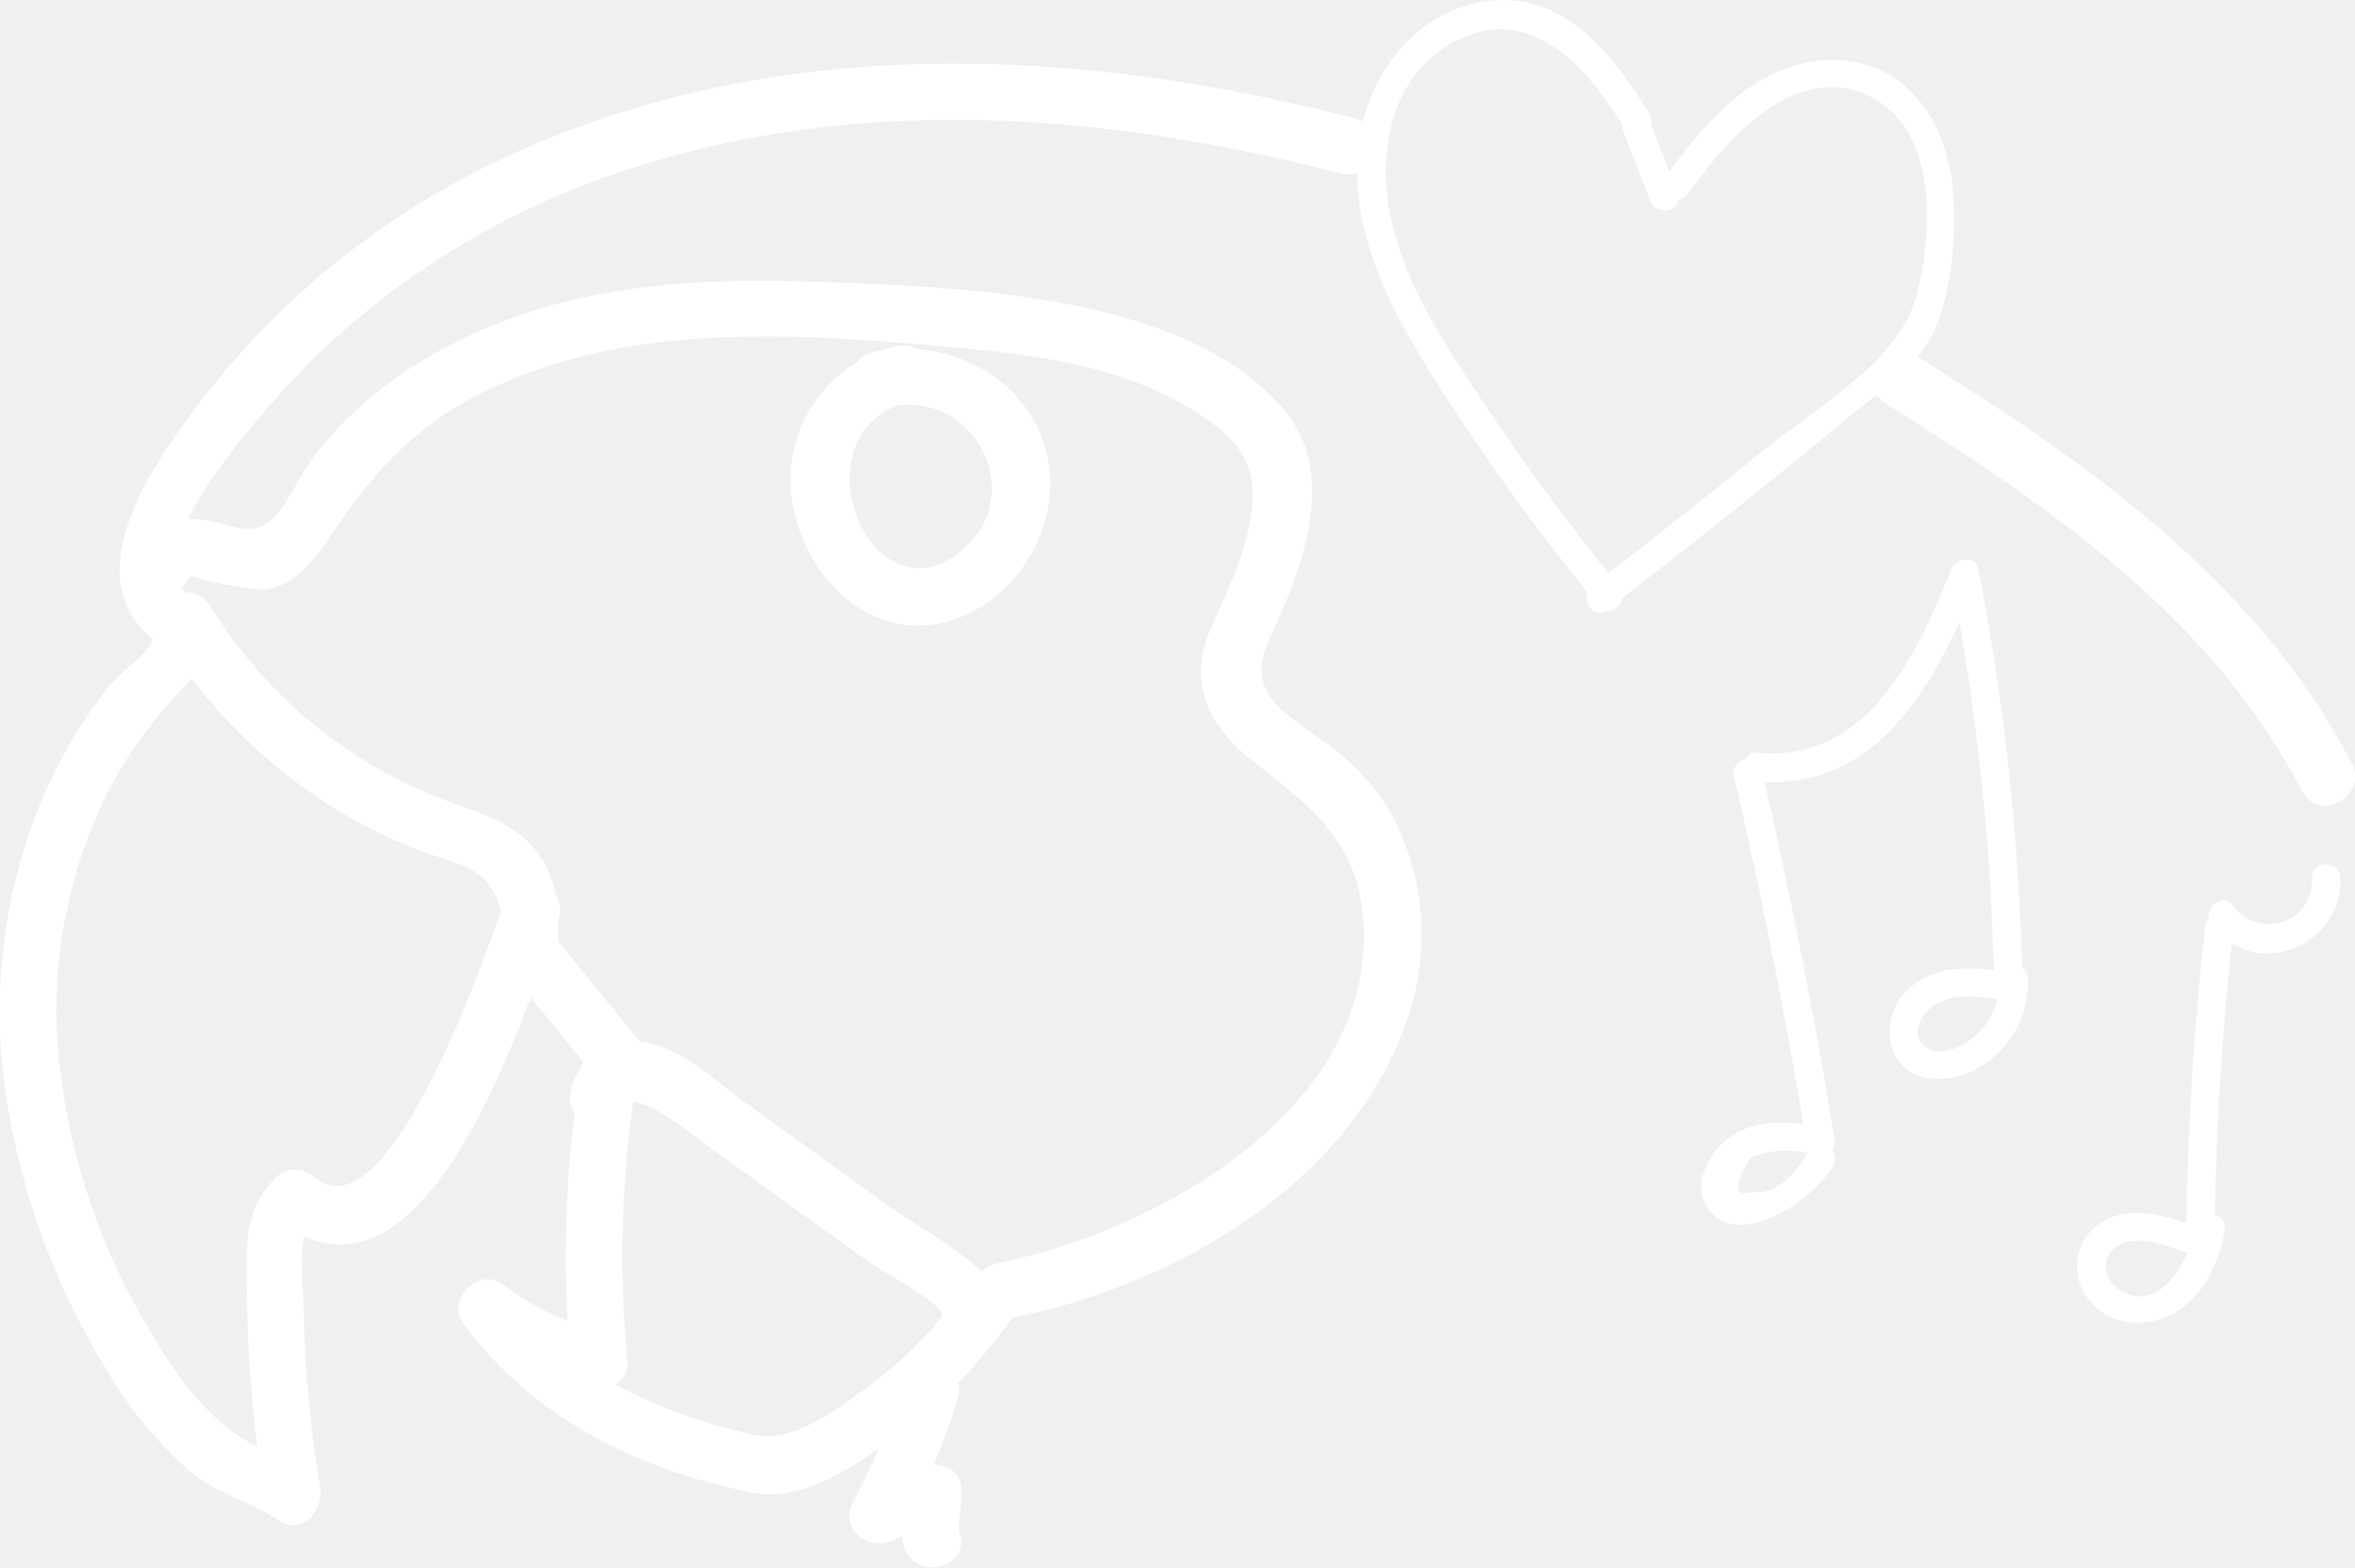
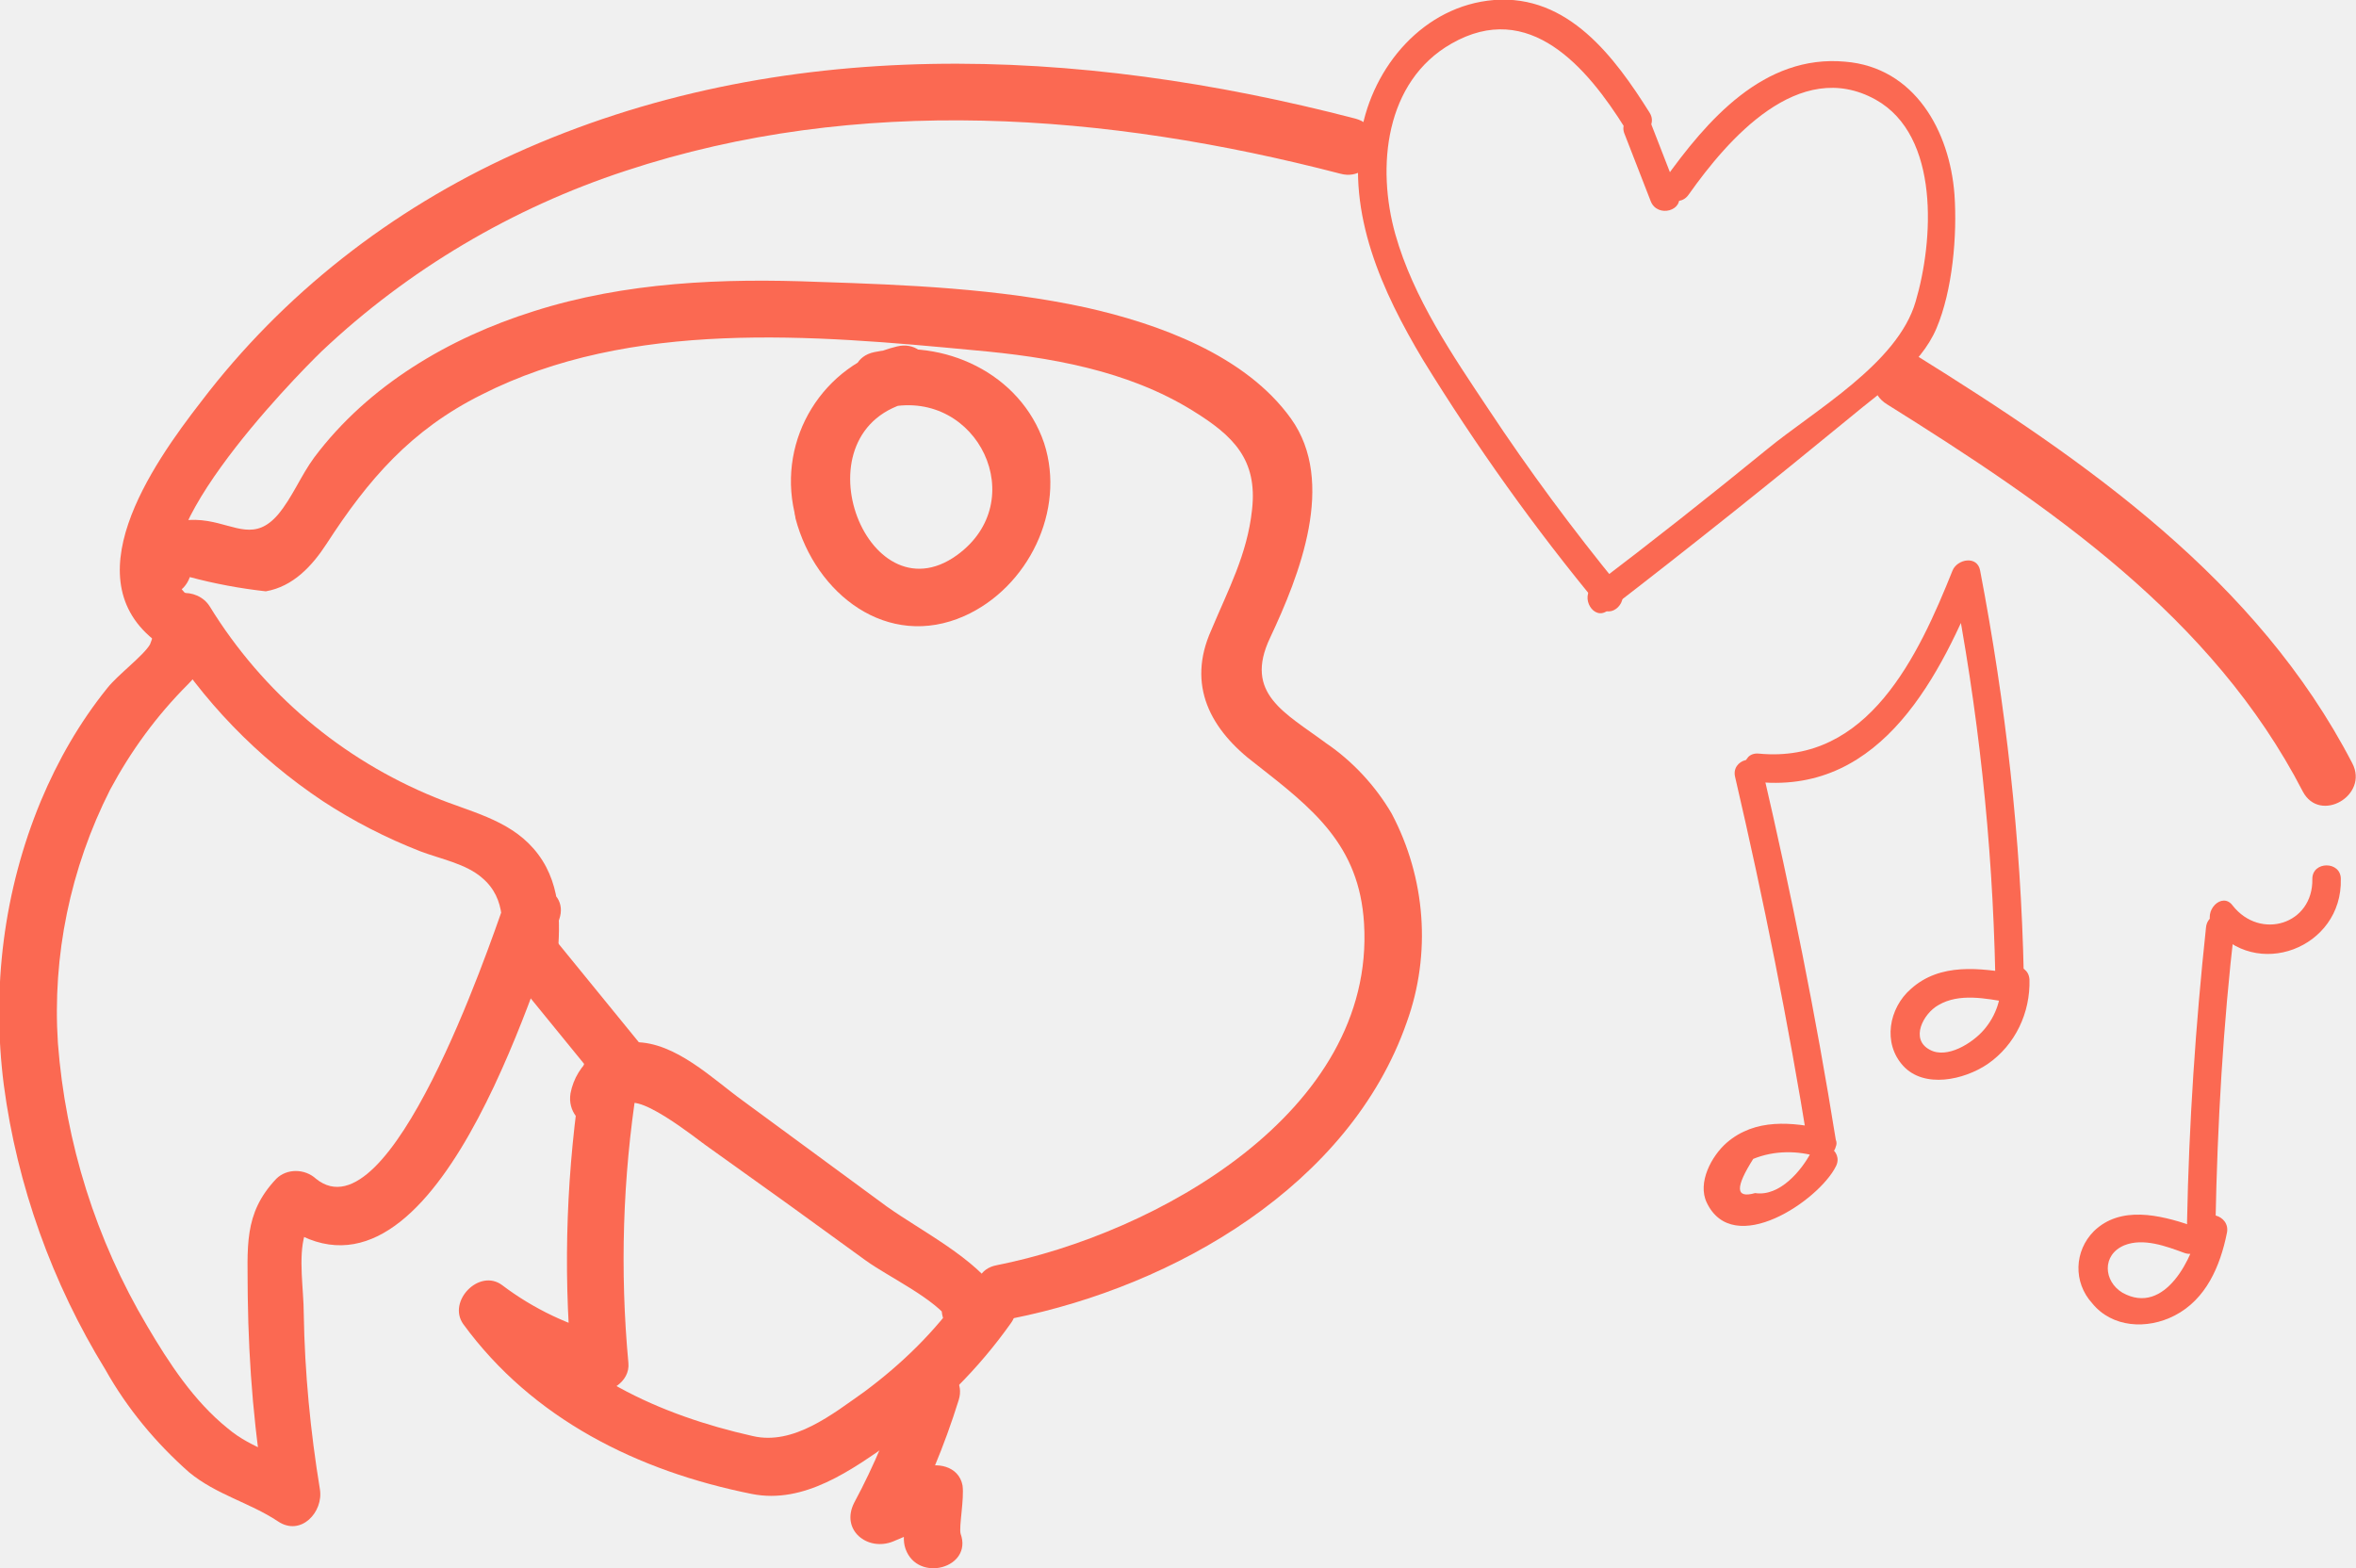
- <svg xmlns="http://www.w3.org/2000/svg" id="Layer_1" data-name="Layer 1" viewBox="0 0 248.22 165.25">
-   <path d="M93.54,227.2c.4-4.15.39-8.4-2.48-11.72-2.66-3.06-6.76-3.95-10.38-5.39A49.74,49.74,0,0,1,57,190c-1.31-2.1-4.89-1.89-5.49.71a13.35,13.35,0,0,1-.77,3.34c-.68,1.19-3.44,3.22-4.51,4.57a51,51,0,0,0-7,11.9,58.5,58.5,0,0,0-3.92,29.86,76.8,76.8,0,0,0,10.67,30,42.6,42.6,0,0,0,8.81,10.82c2.92,2.43,6.41,3.21,9.42,5.24,2.39,1.61,4.8-1,4.4-3.39a127.28,127.28,0,0,1-1.74-18.48c0-2.54-.55-5.88.12-8.31-.2.73-.11-.45-.12-.41,0-.19,1-1.06,1.23-1.28H63.87c15.72,12.79,26.42-21.91,29.85-31.54,1.3-3.64-4.5-5.21-5.79-1.59-1.6,4.51-12,35.22-19.82,28.89a3.06,3.06,0,0,0-4.24,0c-3.53,3.68-3,7.24-3,12.39a136.7,136.7,0,0,0,2,21.93l4.41-3.39c-2.72-1.83-5.88-2.43-8.48-4.57-3.59-2.94-6.2-6.86-8.49-10.84A68.64,68.64,0,0,1,40.91,236a51.38,51.38,0,0,1,5.47-26.69,48,48,0,0,1,8.18-11.07c1.86-1.92,2.14-3.41,2.73-6l-5.48.71a56.77,56.77,0,0,0,17,17.6,54.21,54.21,0,0,0,10.28,5.27c2.11.82,4.81,1.28,6.54,2.8,2.55,2.25,2.21,5.4,1.91,8.52-.37,3.84,5.64,3.82,6,0Z" transform="translate(-34.85 -126.14)" style="fill:#fff" />
-   <path d="M100.69,243c.41-2.76,8.14,3.5,8.56,3.81l8.75,6.32,8,5.75c2.49,1.8,7.28,4,9,6.55L136,261.3l-.33.23,3.64.47-.24-.21L137,266.91h1.69l-2.59-4.51a44.19,44.19,0,0,1-10.21,10.26c-3.43,2.42-7.51,5.66-11.79,4.71-9.76-2.17-19.29-6.53-25.31-14.82l-4.1,4.11a35.86,35.86,0,0,0,12.5,5.91c1.73.45,4-.9,3.79-2.9a117.09,117.09,0,0,1,.87-29.15c.59-3.77-5.19-5.4-5.79-1.59a123.61,123.61,0,0,0-1.08,30.74l3.8-2.89a31.19,31.19,0,0,1-11.06-5.3c-2.38-1.75-5.84,1.72-4.11,4.1,7.29,10,18.43,15.51,30.39,17.89,5.48,1.09,10.52-2.53,14.92-5.63a52.25,52.25,0,0,0,12.36-12.42c1.38-1.91-.49-4.49-2.59-4.51H137a3,3,0,0,0-2.12,5.12l.24.22a3.06,3.06,0,0,0,3.63.47l.33-.24a3,3,0,0,0,1.07-4.1c-2.58-3.89-8.15-6.56-11.9-9.28l-15.13-10.92c-3.23-2.33-7.11-6.22-11.4-6.24a6.6,6.6,0,0,0-6.77,5.44c-.56,3.78,5.22,5.41,5.79,1.6Z" transform="translate(-34.85 -126.14)" style="fill:#fff" />
-   <path d="M233.67,168.73c17.12,10.73,34.29,22.45,43.85,40.85,1.78,3.43,7,.4,5.18-3-10-19.29-28-31.75-46-43-3.29-2.06-6.3,3.13-3,5.18Z" transform="translate(-34.85 -126.14)" style="fill:#fff" />
-   <path d="M54.83,189c-6.93-4.77,11-23.08,13.93-25.9a84.85,84.85,0,0,1,32-19c24.51-8.14,50.69-6.08,75.33.31,3.74,1,5.34-4.81,1.6-5.78-29.2-7.58-60.62-9-88.65,3.66A86.32,86.32,0,0,0,56,168.44c-5.13,6.72-13.86,19.07-4.19,25.73,3.19,2.2,6.19-3,3-5.18Z" transform="translate(-34.85 -126.14)" style="fill:#fff" />
-   <path d="M88.67,228.69l9.7,11.91c2.44,3,6.66-1.27,4.24-4.24l-9.7-11.92c-2.44-3-6.66,1.28-4.24,4.25Z" transform="translate(-34.85 -126.14)" style="fill:#fff" />
-   <path d="M130,272.13a72.52,72.52,0,0,1-5.22,12.32c-1.52,2.85,1.45,5.24,4.11,4.11l5.87-2.5-4.41-1.8c.31,1.68-.77,3.4-.16,5.09,1.29,3.61,7.09,2,5.78-1.6-.25-.69.43-3.67.17-5.08-.4-2.11-2.8-2.48-4.41-1.79l-5.87,2.5,4.11,4.1a80.4,80.4,0,0,0,5.81-13.76c1.17-3.68-4.62-5.26-5.78-1.59Z" transform="translate(-34.85 -126.14)" style="fill:#fff" />
-   <path d="M141.56,265.07c17-3.37,35.47-14,41.52-31.17a27.09,27.09,0,0,0-1.6-22,24,24,0,0,0-6.91-7.45c-4.31-3.17-8.66-5.16-5.86-11.08,3.12-6.58,7-16.43,2.16-23.12s-14-10-21.6-11.66c-9.2-2-18.86-2.4-28.23-2.74-10-.36-20.35,0-30,3.06-8.93,2.83-17.38,7.84-23.12,15.37-1.41,1.85-2.35,4.24-3.84,6-2.43,2.83-4.36,1.23-7.36.72-3.58-.6-6.49.86-7.71,4.26-1.3,3.64,4.49,5.21,5.79,1.6a44.42,44.42,0,0,0,8,1.49c2.9-.5,4.87-2.7,6.41-5,4.45-6.76,8.9-12,16.28-15.7,15.7-8,35-6.29,51.93-4.69,7.94.74,16.22,2.13,23.12,6.39,4.2,2.58,6.82,5.15,6.25,10.37-.52,4.71-2.46,8.44-4.33,12.7-2.57,5.83-.06,10.49,4.66,14.15,6.05,4.7,10.95,8.48,11.44,16.78,1.19,19.92-22,32.66-38.67,36-3.78.75-2.18,6.53,1.6,5.78Z" transform="translate(-34.85 -126.14)" style="fill:#fff" />
-   <path d="M129.32,162.64a14.52,14.52,0,0,0-10.62,18.05c2.09,8,9.65,13.92,17.82,10.34,6.74-3,10.7-11.1,8.35-18.17-2.47-7.41-10.56-11.15-17.89-9.63-3.78.78-2.18,6.57,1.59,5.78,9.28-1.92,15,9.9,7.08,15.6-9.59,6.92-17.18-13.38-4.73-16.19,3.76-.84,2.17-6.63-1.6-5.78Z" transform="translate(-34.85 -126.14)" style="fill:#fff" />
-   <path d="M208.67,138.07c-3.7-5.94-8.58-12.54-16.43-11.88-7.42.61-12.77,6.95-14,14-1.52,8.57,2.17,16.72,6.53,23.87a233.3,233.3,0,0,0,18.61,26c1.22,1.5,3.34-.63,2.12-2.12-4.9-6-9.54-12.23-13.84-18.68-3.82-5.74-7.92-11.72-9.81-18.43-2-7.08-1.08-16.08,5.93-20.09,8.22-4.71,14.3,2.47,18.29,8.89,1,1.63,3.62.13,2.6-1.52Z" transform="translate(-34.85 -126.14)" style="fill:#fff" />
-   <path d="M204.28,190.4q13-10,25.59-20.41c3.24-2.69,7.31-5.32,9-9.31s2.17-9.77,1.86-14.14c-.48-6.68-4.2-13.36-11.49-14-8.59-.76-14.56,6.22-19.06,12.53-1.13,1.57,1.47,3.07,2.59,1.51,4.1-5.75,11.58-14.54,19.67-10,6.83,3.79,6.11,14.92,4.24,21.26-1.93,6.5-10.57,11.42-15.6,15.5q-9.07,7.38-18.36,14.51c-1.51,1.16,0,3.77,1.51,2.59Z" transform="translate(-34.85 -126.14)" style="fill:#fff" />
-   <path d="M206,140.12l2.8,7.21c.69,1.78,3.59,1,2.89-.79l-2.8-7.22c-.69-1.78-3.59-1-2.89.8Z" transform="translate(-34.85 -126.14)" style="fill:#fff" />
-   <path d="M220.12,208.5c13,1.21,19.24-11.31,23.29-21.5h-2.89A251.51,251.51,0,0,1,245,228.77c.05,1.93,3.05,1.94,3,0a254.79,254.79,0,0,0-4.62-42.57c-.31-1.61-2.4-1.22-2.89,0-3.58,9-8.86,20.38-20.4,19.3-1.92-.18-1.91,2.82,0,3Z" transform="translate(-34.85 -126.14)" style="fill:#fff" />
-   <path d="M217.62,208q4.49,19.32,7.68,38.91l1.85-1.84c-3.58-.77-7.55-1.16-10.53,1.41-1.63,1.4-3.15,4.17-2.14,6.34,2.77,5.93,11.78-.25,13.6-3.83.87-1.72-1.72-3.24-2.59-1.51-1,1.94-3.31,4.74-5.87,4.32-2.08.58-2.15-.64-.19-3.65a10.23,10.23,0,0,1,6.92-.19,1.52,1.52,0,0,0,1.85-1.84q-3.19-19.59-7.69-38.92c-.44-1.88-3.33-1.09-2.89.8Z" transform="translate(-34.85 -126.14)" style="fill:#fff" />
-   <path d="M247.13,228.76c-3.73-.64-7.95-1.17-11,1.55-2.31,2-3,5.72-.78,8.12s6.4,1.54,8.88-.22a10.38,10.38,0,0,0,4.36-8.93c-.09-1.92-3.09-1.93-3,0a7.33,7.33,0,0,1-1.78,5.3c-1.2,1.38-3.89,3.14-5.74,2.13-2.14-1.15-.73-3.83.86-4.73,2.25-1.26,5-.74,7.44-.33,1.88.33,2.69-2.56.79-2.89Z" transform="translate(-34.85 -126.14)" style="fill:#fff" />
-   <path d="M267.28,223.8q-1.72,15.51-2,31.09c0,1.93,3,1.93,3,0q.26-15.6,2-31.09c.21-1.91-2.79-1.9-3,0Z" transform="translate(-34.85 -126.14)" style="fill:#fff" />
-   <path d="M268,223.74c4.55,5.84,13.68,2.29,13.54-5,0-1.93-3-1.94-3,0,.09,4.83-5.55,6.51-8.42,2.83-1.19-1.53-3.3.61-2.12,2.12Z" transform="translate(-34.85 -126.14)" style="fill:#fff" />
-   <path d="M265.63,255.2c-3.29-1.15-7.38-2.15-10.23.55a5.55,5.55,0,0,0-.22,7.63c2.15,2.58,5.81,2.8,8.66,1.29,3.27-1.74,4.83-5.25,5.5-8.72.36-1.89-2.53-2.7-2.9-.8-.62,3.25-3.6,9.64-8.07,7.08-2.05-1.17-2.17-4,.18-5,2-.8,4.35.15,6.28.83s2.61-2.26.8-2.9Z" transform="translate(-34.85 -126.14)" style="fill:#fff" />
+ <svg xmlns="http://www.w3.org/2000/svg" version="1.1" id="Layer_1" x="0px" y="0px" viewBox="0 0 248.2 165.2" style="enable-background:new 0 0 248.2 165.2;" xml:space="preserve">
+   <style type="text/css">
+ 	.st0{fill:#FB6952;}
+ </style>
+   <path class="st0" d="M58.7,101.1c0.4-4.1,0.4-8.4-2.5-11.7c-2.7-3.1-6.8-3.9-10.4-5.4c-9.8-4-18.1-11-23.7-20.1  c-1.3-2.1-4.9-1.9-5.5,0.7c-0.1,1.1-0.4,2.3-0.8,3.3c-0.7,1.2-3.4,3.2-4.5,4.6c-2.9,3.6-5.2,7.6-7,11.9c-3.9,9.4-5.2,19.7-3.9,29.9  c1.4,10.6,5.1,20.9,10.7,30c2.3,4.1,5.3,7.7,8.8,10.8c2.9,2.4,6.4,3.2,9.4,5.2c2.4,1.6,4.8-1,4.4-3.4c-1-6.1-1.6-12.3-1.7-18.5  c0-2.5-0.6-5.9,0.1-8.3c-0.2,0.7-0.1-0.4-0.1-0.4c0-0.2,1-1.1,1.2-1.3H29c15.7,12.8,26.4-21.9,29.9-31.5c1.3-3.6-4.5-5.2-5.8-1.6  c-1.6,4.5-12,35.2-19.8,28.9c-1.2-1.1-3.1-1.1-4.2,0c-3.5,3.7-3,7.2-3,12.4c0.1,7.4,0.7,14.7,2,21.9l4.4-3.4  c-2.7-1.8-5.9-2.4-8.5-4.6c-3.6-2.9-6.2-6.9-8.5-10.8c-5.4-9.1-8.6-19.3-9.4-29.8c-0.6-9.2,1.3-18.4,5.5-26.7  c2.2-4.1,4.9-7.8,8.2-11.1c1.9-1.9,2.1-3.4,2.7-6L17,66.8c4.3,7,10.1,13,17,17.6c3.2,2.1,6.7,3.9,10.3,5.3c2.1,0.8,4.8,1.3,6.5,2.8  c2.6,2.2,2.2,5.4,1.9,8.5C52.3,104.8,58.3,104.8,58.7,101.1L58.7,101.1z" />
+   <path class="st0" d="M65.8,116.9c0.4-2.8,8.1,3.5,8.6,3.8l8.8,6.3l8,5.8c2.5,1.8,7.3,4,9,6.5l1-4.1l-0.3,0.2l3.6,0.5l-0.2-0.2  l-2.1,5.1h1.7l-2.6-4.5c-2.8,4-6.3,7.4-10.2,10.3c-3.4,2.4-7.5,5.7-11.8,4.7c-9.8-2.2-19.3-6.5-25.3-14.8l-4.1,4.1  c3.7,2.8,8,4.8,12.5,5.9c1.7,0.5,4-0.9,3.8-2.9c-0.9-9.7-0.6-19.5,0.9-29.1c0.6-3.8-5.2-5.4-5.8-1.6c-1.6,10.2-2,20.5-1.1,30.7  l3.8-2.9c-4-1-7.8-2.8-11.1-5.3c-2.4-1.8-5.8,1.7-4.1,4.1c7.3,10,18.4,15.5,30.4,17.9c5.5,1.1,10.5-2.5,14.9-5.6  c4.8-3.4,9-7.6,12.4-12.4c1.4-1.9-0.5-4.5-2.6-4.5h-1.7c-1.7,0-3,1.3-3,3c0,0.8,0.3,1.6,0.9,2.1l0.2,0.2c1,0.9,2.4,1.1,3.6,0.5  l0.3-0.2c1.4-0.8,1.9-2.7,1.1-4.1c-2.6-3.9-8.1-6.6-11.9-9.3L78.3,116c-3.2-2.3-7.1-6.2-11.4-6.2c-3.3-0.1-6.2,2.2-6.8,5.4  C59.5,119,65.3,120.6,65.8,116.9L65.8,116.9z" />
+   <path class="st0" d="M198.8,42.6c17.1,10.7,34.3,22.4,43.8,40.8c1.8,3.4,7,0.4,5.2-3c-10-19.3-28-31.8-46-43  C198.6,35.4,195.5,40.6,198.8,42.6L198.8,42.6z" />
+   <path class="st0" d="M20,62.9C13.1,58.1,31,39.8,33.9,37c9.1-8.6,20.1-15.1,32-19c24.5-8.1,50.7-6.1,75.3,0.3c3.7,1,5.3-4.8,1.6-5.8  c-29.2-7.6-60.6-9-88.6,3.7c-13,5.9-24.4,14.8-33,26.1C16,49,7.3,61.4,17,68C20.2,70.2,23.2,65,20,62.9L20,62.9z" />
+   <path class="st0" d="M53.8,102.6l9.7,11.9c2.4,3,6.7-1.3,4.2-4.2l-9.7-11.9C55.6,95.3,51.4,99.6,53.8,102.6z" />
+   <path class="st0" d="M95.2,146c-1.4,4.3-3.1,8.4-5.2,12.3c-1.5,2.9,1.4,5.2,4.1,4.1l5.9-2.5l-4.4-1.8c0.3,1.7-0.8,3.4-0.2,5.1  c1.3,3.6,7.1,2,5.8-1.6c-0.2-0.7,0.4-3.7,0.2-5.1c-0.4-2.1-2.8-2.5-4.4-1.8l-5.9,2.5l4.1,4.1c2.4-4.4,4.3-9,5.8-13.8  C102.1,143.9,96.3,142.3,95.2,146L95.2,146z" />
+   <path class="st0" d="M106.7,138.9c17-3.4,35.5-14,41.5-31.2c2.6-7.2,2-15.2-1.6-22c-1.7-2.9-4.1-5.5-6.9-7.4  c-4.3-3.2-8.7-5.2-5.9-11.1c3.1-6.6,7-16.4,2.2-23.1s-14-10-21.6-11.7c-9.2-2-18.9-2.4-28.2-2.7c-10-0.4-20.3,0-30,3.1  c-8.9,2.8-17.4,7.8-23.1,15.4c-1.4,1.9-2.3,4.2-3.8,6c-2.4,2.8-4.4,1.2-7.4,0.7c-3.6-0.6-6.5,0.9-7.7,4.3c-1.3,3.6,4.5,5.2,5.8,1.6  c2.6,0.7,5.3,1.2,8,1.5c2.9-0.5,4.9-2.7,6.4-5c4.4-6.8,8.9-12,16.3-15.7c15.7-8,35-6.3,51.9-4.7c7.9,0.7,16.2,2.1,23.1,6.4  c4.2,2.6,6.8,5.1,6.2,10.4c-0.5,4.7-2.5,8.4-4.3,12.7c-2.6,5.8-0.1,10.5,4.7,14.1c6,4.7,10.9,8.5,11.4,16.8  c1.2,19.9-22,32.7-38.7,36C101.3,134,102.9,139.7,106.7,138.9L106.7,138.9z" />
+   <path class="st0" d="M94.5,36.5c-7.8,1.9-12.6,9.7-10.8,17.5c0,0.2,0.1,0.4,0.1,0.6c2.1,8,9.7,13.9,17.8,10.3  c6.7-3,10.7-11.1,8.4-18.2c-2.5-7.4-10.6-11.1-17.9-9.6c-3.8,0.8-2.2,6.6,1.6,5.8c9.3-1.9,15,9.9,7.1,15.6  c-9.6,6.9-17.2-13.4-4.7-16.2C99.8,41.4,98.2,35.6,94.5,36.5z" />
+   <path class="st0" d="M173.8,11.9c-3.7-5.9-8.6-12.5-16.4-11.9c-7.4,0.6-12.8,7-14,14c-1.5,8.6,2.2,16.7,6.5,23.9  c5.6,9.1,11.8,17.8,18.6,26c1.2,1.5,3.3-0.6,2.1-2.1c-4.9-6-9.5-12.2-13.8-18.7c-3.8-5.7-7.9-11.7-9.8-18.4  c-2-7.1-1.1-16.1,5.9-20.1c8.2-4.7,14.3,2.5,18.3,8.9C172.2,15.1,174.8,13.6,173.8,11.9L173.8,11.9z" />
+   <path class="st0" d="M169.4,64.3c8.7-6.7,17.2-13.5,25.6-20.4c3.2-2.7,7.3-5.3,9-9.3s2.2-9.8,1.9-14.1c-0.5-6.7-4.2-13.4-11.5-14  c-8.6-0.8-14.6,6.2-19.1,12.5c-1.1,1.6,1.5,3.1,2.6,1.5c4.1-5.8,11.6-14.5,19.7-10c6.8,3.8,6.1,14.9,4.2,21.3  c-1.9,6.5-10.6,11.4-15.6,15.5c-6,4.9-12.2,9.8-18.4,14.5C166.4,62.9,167.9,65.5,169.4,64.3L169.4,64.3z" />
+   <path class="st0" d="M171.1,14l2.8,7.2c0.7,1.8,3.6,1,2.9-0.8l-2.8-7.2C173.4,11.4,170.5,12.2,171.1,14L171.1,14z" />
+   <path class="st0" d="M185.3,82.4c13,1.2,19.2-11.3,23.3-21.5h-2.9c2.7,13.8,4.2,27.7,4.5,41.8c0.1,1.9,3.1,1.9,3,0  c-0.3-14.3-1.9-28.5-4.6-42.6c-0.3-1.6-2.4-1.2-2.9,0c-3.6,9-8.9,20.4-20.4,19.3C183.3,79.2,183.3,82.2,185.3,82.4L185.3,82.4z" />
+   <path class="st0" d="M182.8,81.9c3,12.9,5.6,25.9,7.7,38.9l1.9-1.8c-3.6-0.8-7.5-1.2-10.5,1.4c-1.6,1.4-3.1,4.2-2.1,6.3  c2.8,5.9,11.8-0.2,13.6-3.8c0.9-1.7-1.7-3.2-2.6-1.5c-1,1.9-3.3,4.7-5.9,4.3c-2.1,0.6-2.1-0.6-0.2-3.6c2.2-0.9,4.7-0.9,6.9-0.2  c0.8,0.2,1.6-0.3,1.8-1.1c0.1-0.2,0.1-0.5,0-0.7c-2.1-13.1-4.7-26-7.7-38.9C185.2,79.2,182.3,80,182.8,81.9L182.8,81.9z" />
+   <path class="st0" d="M212.3,102.6c-3.7-0.6-7.9-1.2-11,1.6c-2.3,2-3,5.7-0.8,8.1s6.4,1.5,8.9-0.2c2.9-2,4.5-5.4,4.4-8.9  c-0.1-1.9-3.1-1.9-3,0c0.1,1.9-0.5,3.8-1.8,5.3c-1.2,1.4-3.9,3.1-5.7,2.1c-2.1-1.1-0.7-3.8,0.9-4.7c2.2-1.3,5-0.7,7.4-0.3  C213.4,105.8,214.2,103,212.3,102.6L212.3,102.6z" />
+   <path class="st0" d="M232.4,97.7c-1.1,10.3-1.8,20.7-2,31.1c0,1.9,3,1.9,3,0c0.2-10.4,0.8-20.8,2-31.1  C235.6,95.8,232.6,95.8,232.4,97.7z" />
+   <path class="st0" d="M233.1,97.6c4.5,5.8,13.7,2.3,13.5-5c0-1.9-3-1.9-3,0c0.1,4.8-5.5,6.5-8.4,2.8C234.1,93.9,232,96,233.1,97.6  L233.1,97.6z" />
+   <path class="st0" d="M230.8,129.1c-3.3-1.1-7.4-2.1-10.2,0.6c-2.1,2.1-2.2,5.4-0.2,7.6c2.1,2.6,5.8,2.8,8.7,1.3  c3.3-1.7,4.8-5.2,5.5-8.7c0.4-1.9-2.5-2.7-2.9-0.8c-0.6,3.3-3.6,9.6-8.1,7.1c-2-1.2-2.2-4,0.2-5c2-0.8,4.4,0.1,6.3,0.8  S232.6,129.7,230.8,129.1L230.8,129.1z" />
</svg>
